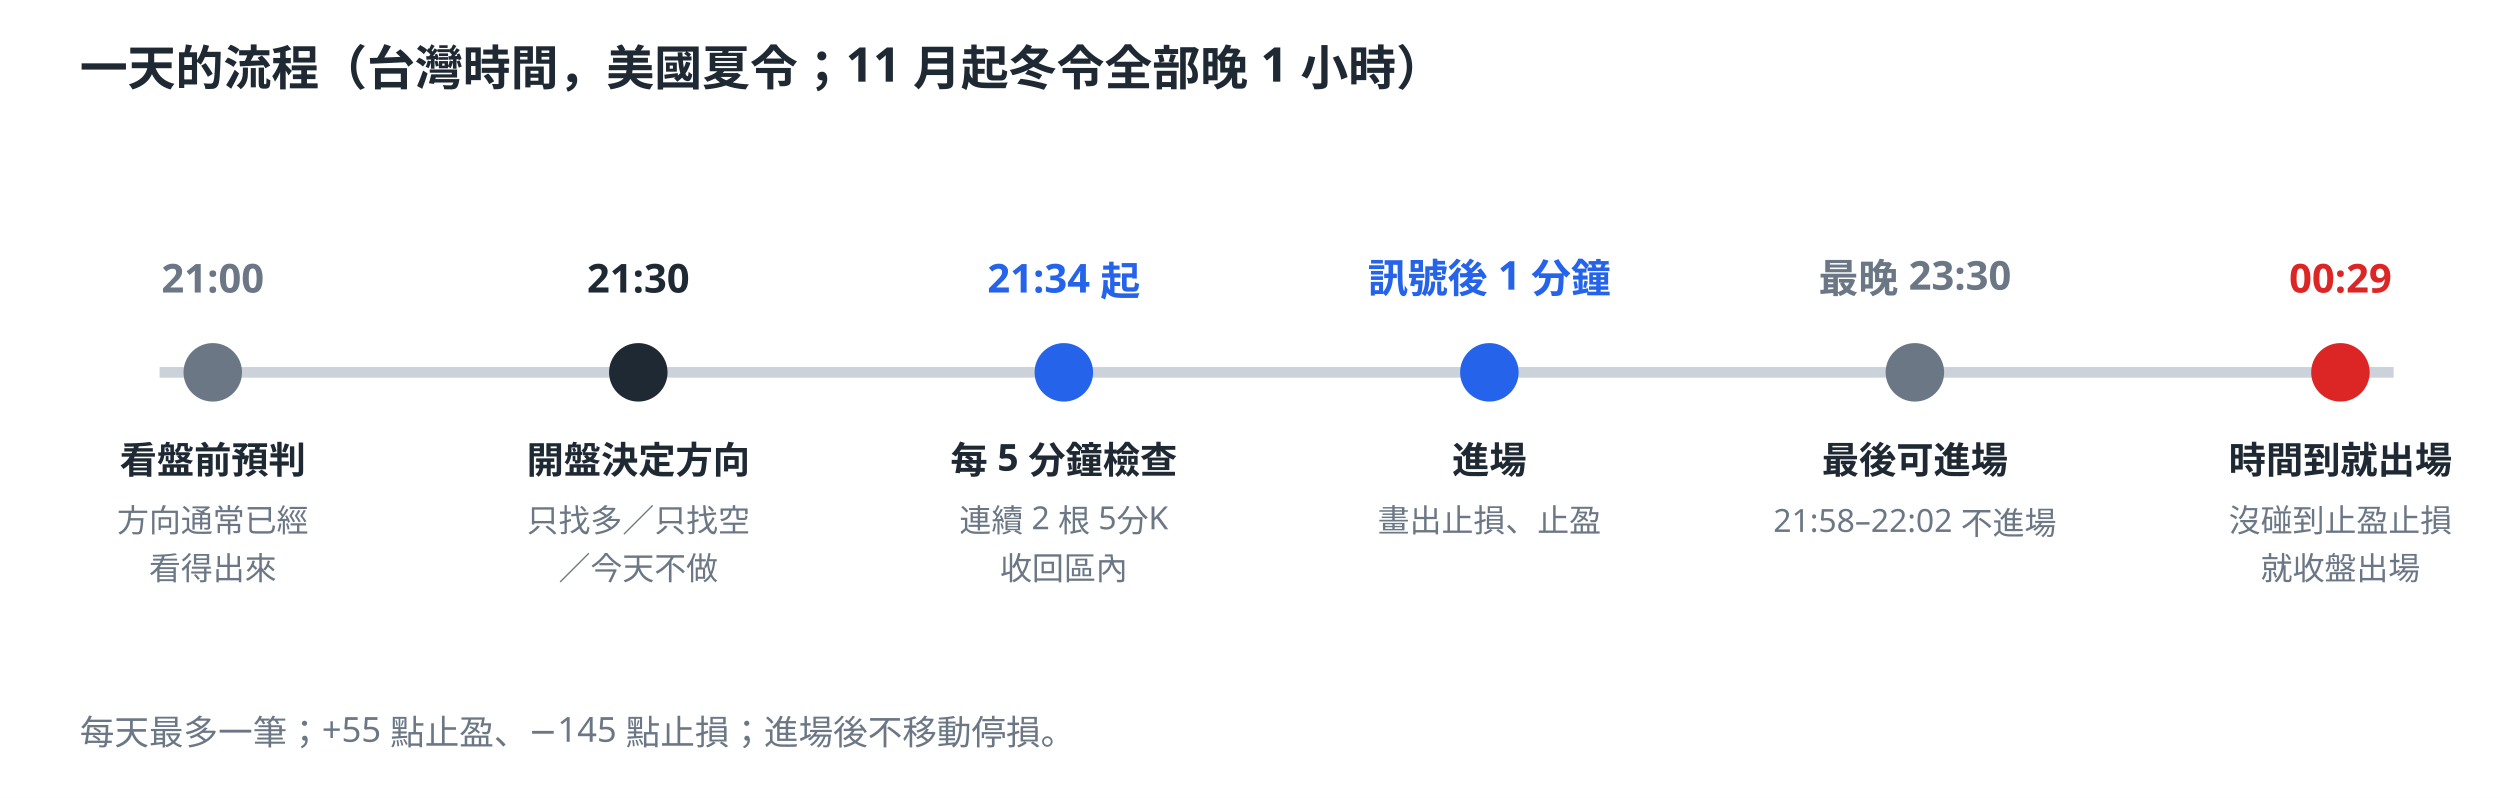
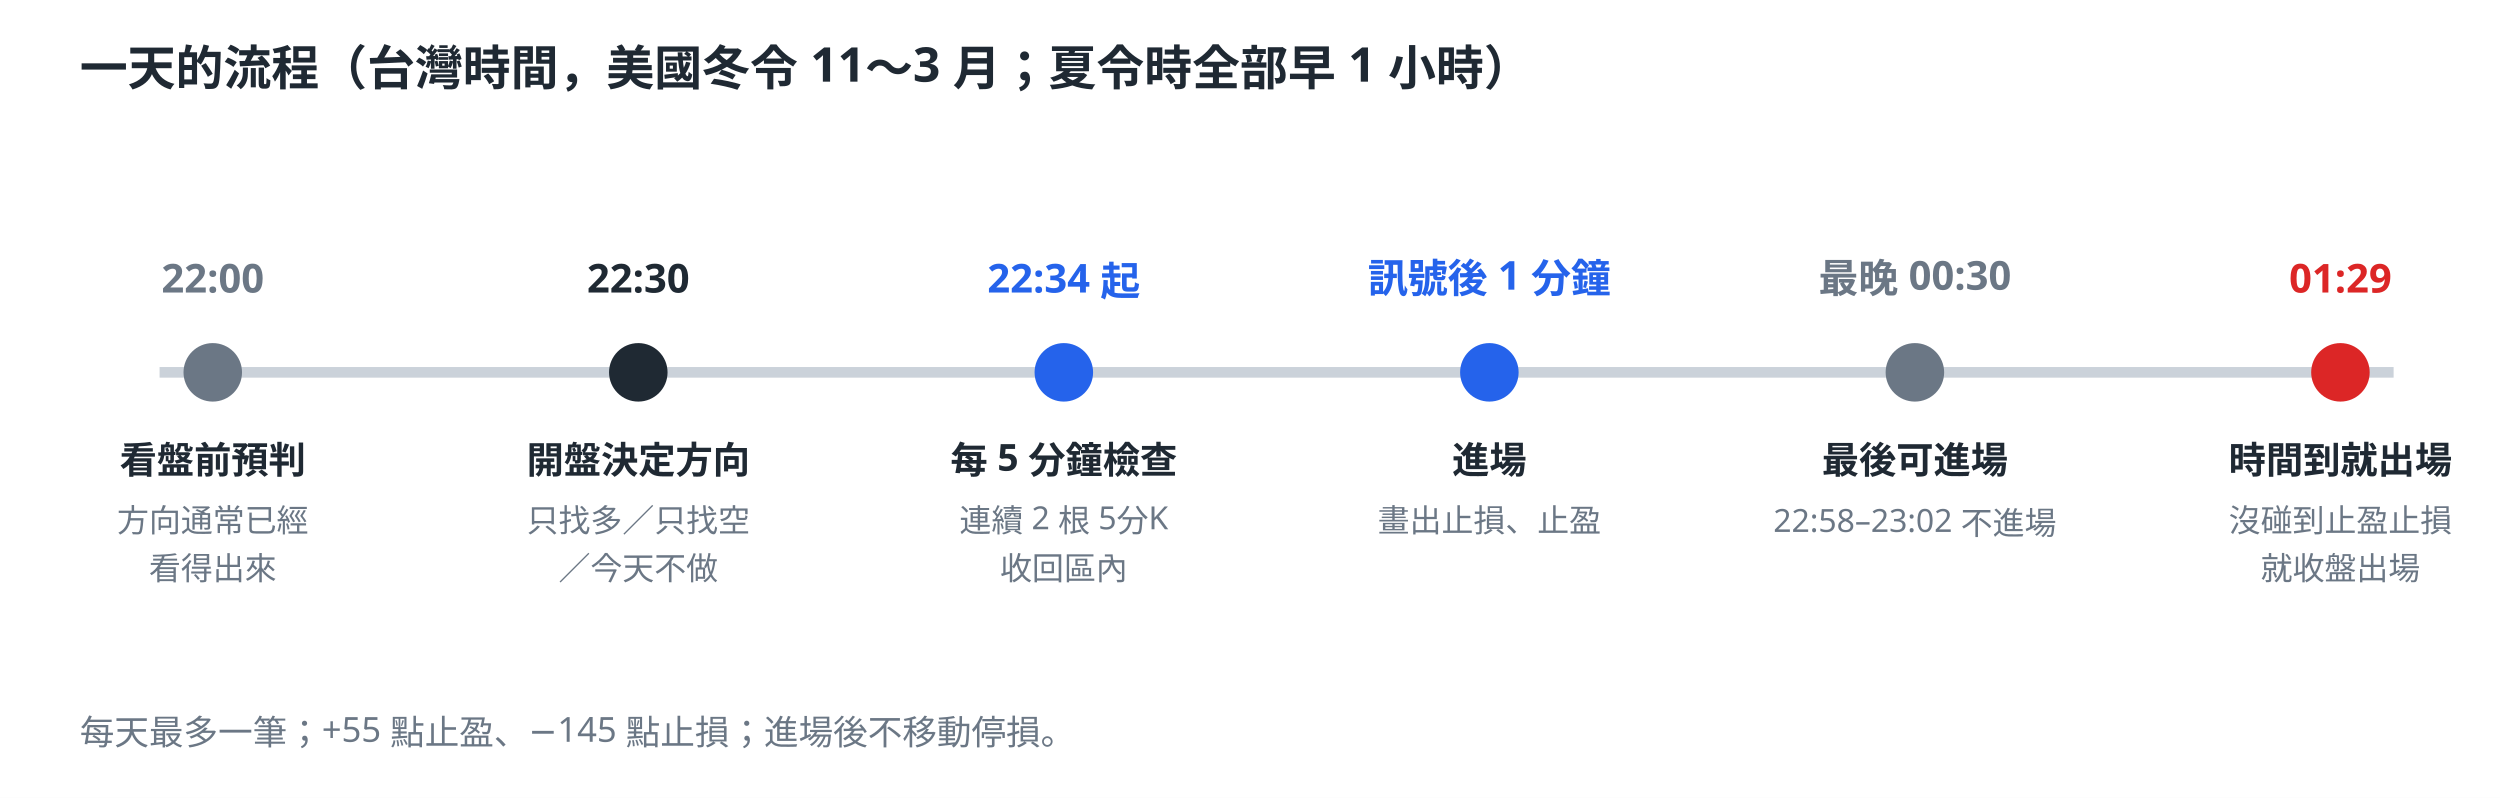
<svg xmlns="http://www.w3.org/2000/svg" width="940" height="300" viewBox="0 0 940 300" font-family="'Noto Sans TC','Microsoft JhengHei','PingFang TC','Heiti TC',sans-serif">
  <rect width="940" height="300" fill="#ffffff" />
-   <text x="30.0" y="32.0" font-size="18" fill="#1f2933" text-anchor="start" font-weight="bold">一天的流程（台灣時間，美國夏令；11 月起冬令全部晚 1 小時）</text>
+   <text x="30.0" y="32.0" font-size="18" fill="#1f2933" text-anchor="start" font-weight="bold">一天的流程（台灣時間，美國冬令 11～3 月；夏令時全部早 1 小時）</text>
  <line x1="60.0" y1="140.0" x2="900.0" y2="140.0" stroke="#cbd2da" stroke-width="4" />
  <circle cx="80" cy="140" r="11" fill="#6b7785" />
-   <text x="80.0" y="110.0" font-size="15" fill="#6b7785" text-anchor="middle" font-weight="bold">21:00</text>
+   <text x="80.0" y="110.0" font-size="15" fill="#6b7785" text-anchor="middle" font-weight="bold">22:00</text>
  <text x="80.0" y="178.0" font-size="14" fill="#1f2933" text-anchor="middle" font-weight="bold">看盤前預判</text>
  <text x="80.0" y="200.0" font-size="12" fill="#6b7785" text-anchor="middle" font-weight="normal">方向通常已經</text>
  <text x="80.0" y="218.0" font-size="12" fill="#6b7785" text-anchor="middle" font-weight="normal">看得出來</text>
  <circle cx="240" cy="140" r="11" fill="#1f2933" />
-   <text x="240.0" y="110.0" font-size="15" fill="#1f2933" text-anchor="middle" font-weight="bold">21:30</text>
+   <text x="240.0" y="110.0" font-size="15" fill="#1f2933" text-anchor="middle" font-weight="bold">22:30</text>
  <text x="240.0" y="178.0" font-size="14" fill="#1f2933" text-anchor="middle" font-weight="bold">開盤決定方向</text>
  <text x="240.0" y="200.0" font-size="12" fill="#6b7785" text-anchor="middle" font-weight="normal">只找多／只找空</text>
  <text x="240.0" y="218.0" font-size="12" fill="#6b7785" text-anchor="middle" font-weight="normal">／今天不做</text>
  <circle cx="400" cy="140" r="11" fill="#2563eb" />
-   <text x="400.0" y="110.0" font-size="15" fill="#2563eb" text-anchor="middle" font-weight="bold">21:34 起</text>
+   <text x="400.0" y="110.0" font-size="15" fill="#2563eb" text-anchor="middle" font-weight="bold">22:34 起</text>
  <text x="400.0" y="178.0" font-size="14" fill="#1f2933" text-anchor="middle" font-weight="bold">每 5 分鐘檢查</text>
  <text x="400.0" y="200.0" font-size="12" fill="#6b7785" text-anchor="middle" font-weight="normal">連續 2 根 5分K</text>
  <text x="400.0" y="218.0" font-size="12" fill="#6b7785" text-anchor="middle" font-weight="normal">收回區內</text>
  <circle cx="560" cy="140" r="11" fill="#2563eb" />
  <text x="560.0" y="110.0" font-size="15" fill="#2563eb" text-anchor="middle" font-weight="bold">訊號後 1 分鐘</text>
  <text x="560.0" y="178.0" font-size="14" fill="#1f2933" text-anchor="middle" font-weight="bold">進場</text>
  <text x="560.0" y="200.0" font-size="12" fill="#6b7785" text-anchor="middle" font-weight="normal">畫出止損、止盈</text>
  <circle cx="720" cy="140" r="11" fill="#6b7785" />
-   <text x="720.0" y="110.0" font-size="15" fill="#6b7785" text-anchor="middle" font-weight="bold">最晚 23:30</text>
+   <text x="720.0" y="110.0" font-size="15" fill="#6b7785" text-anchor="middle" font-weight="bold">最晚 00:30</text>
  <text x="720.0" y="178.0" font-size="14" fill="#1f2933" text-anchor="middle" font-weight="bold">最後可進場</text>
-   <text x="720.0" y="200.0" font-size="12" fill="#6b7785" text-anchor="middle" font-weight="normal">21:58–22:02 不進場</text>
+   <text x="720.0" y="200.0" font-size="12" fill="#6b7785" text-anchor="middle" font-weight="normal">22:58–23:02 不進場</text>
  <circle cx="880" cy="140" r="11" fill="#dc2626" />
-   <text x="880.0" y="110.0" font-size="15" fill="#dc2626" text-anchor="middle" font-weight="bold">00:29</text>
+   <text x="880.0" y="110.0" font-size="15" fill="#dc2626" text-anchor="middle" font-weight="bold">01:29</text>
  <text x="880.0" y="178.0" font-size="14" fill="#1f2933" text-anchor="middle" font-weight="bold">時間到就出場</text>
  <text x="880.0" y="200.0" font-size="12" fill="#6b7785" text-anchor="middle" font-weight="normal">沒碰到止盈止損</text>
  <text x="880.0" y="218.0" font-size="12" fill="#6b7785" text-anchor="middle" font-weight="normal">就收盤出場</text>
  <text x="30.0" y="280.0" font-size="13" fill="#6b7785" text-anchor="start" font-weight="normal">每天最多一筆；+55 點止盈、−145 點止損；進場後不移動停損。</text>
</svg>
